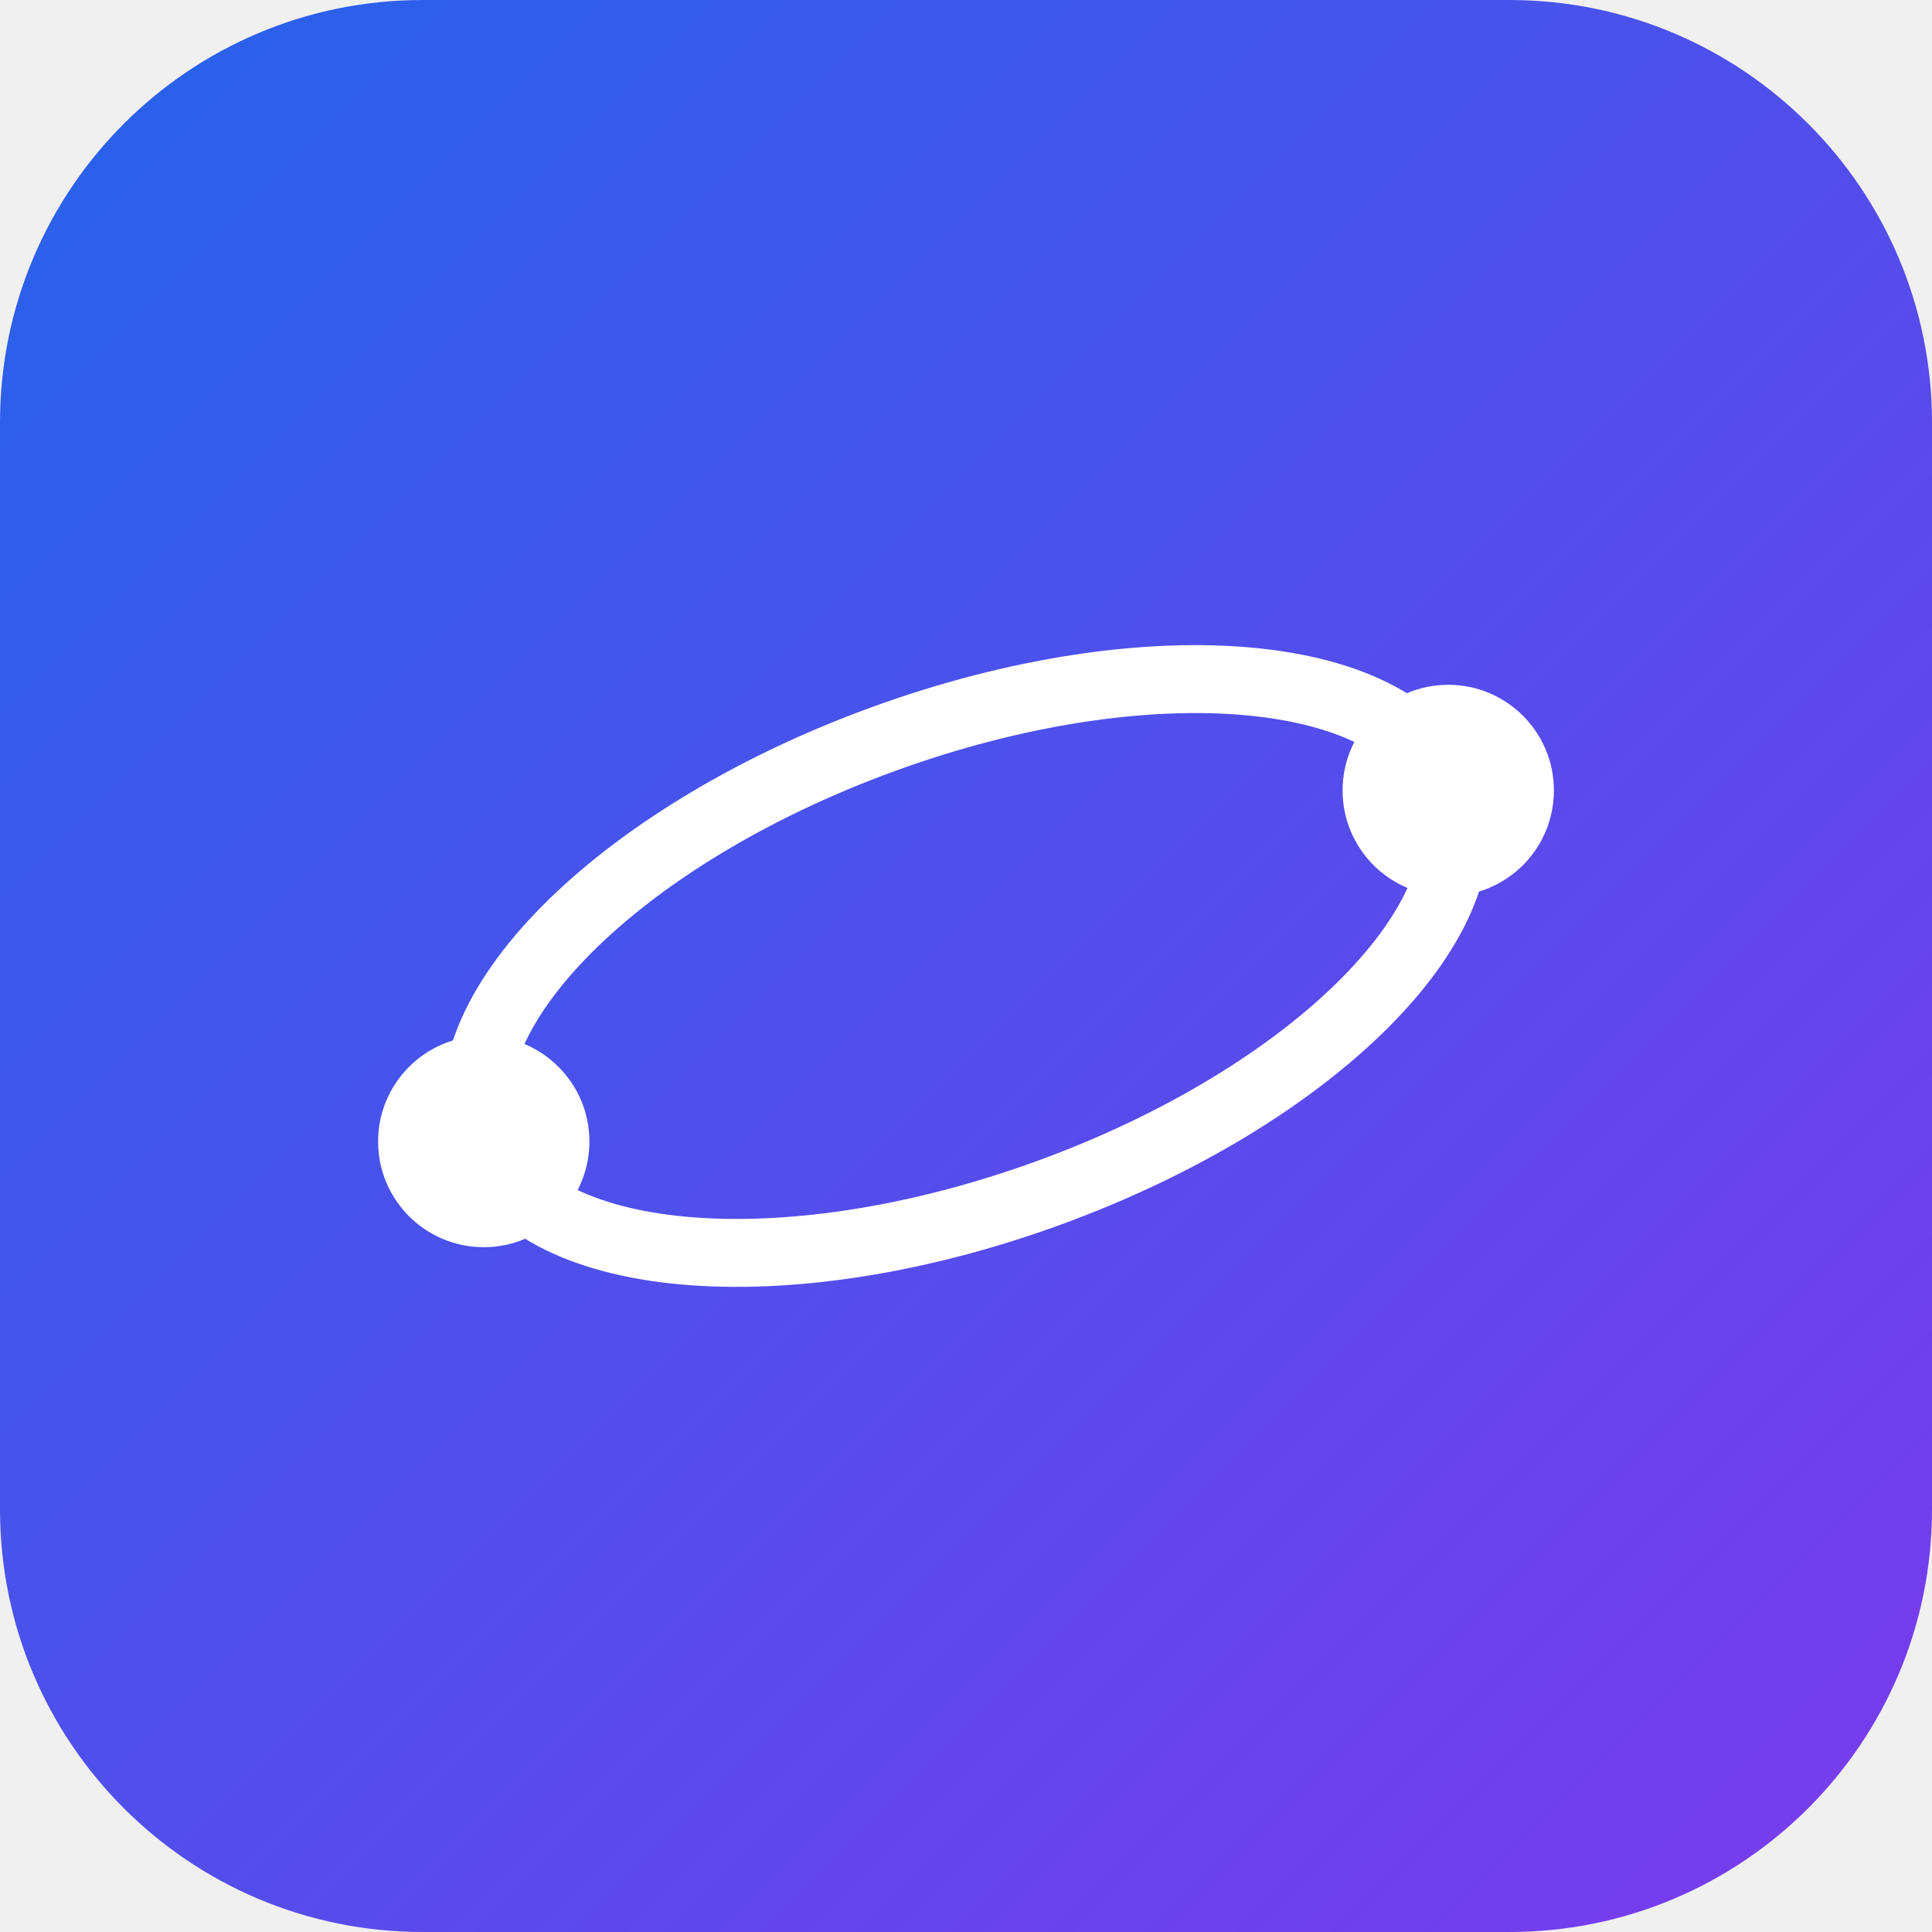
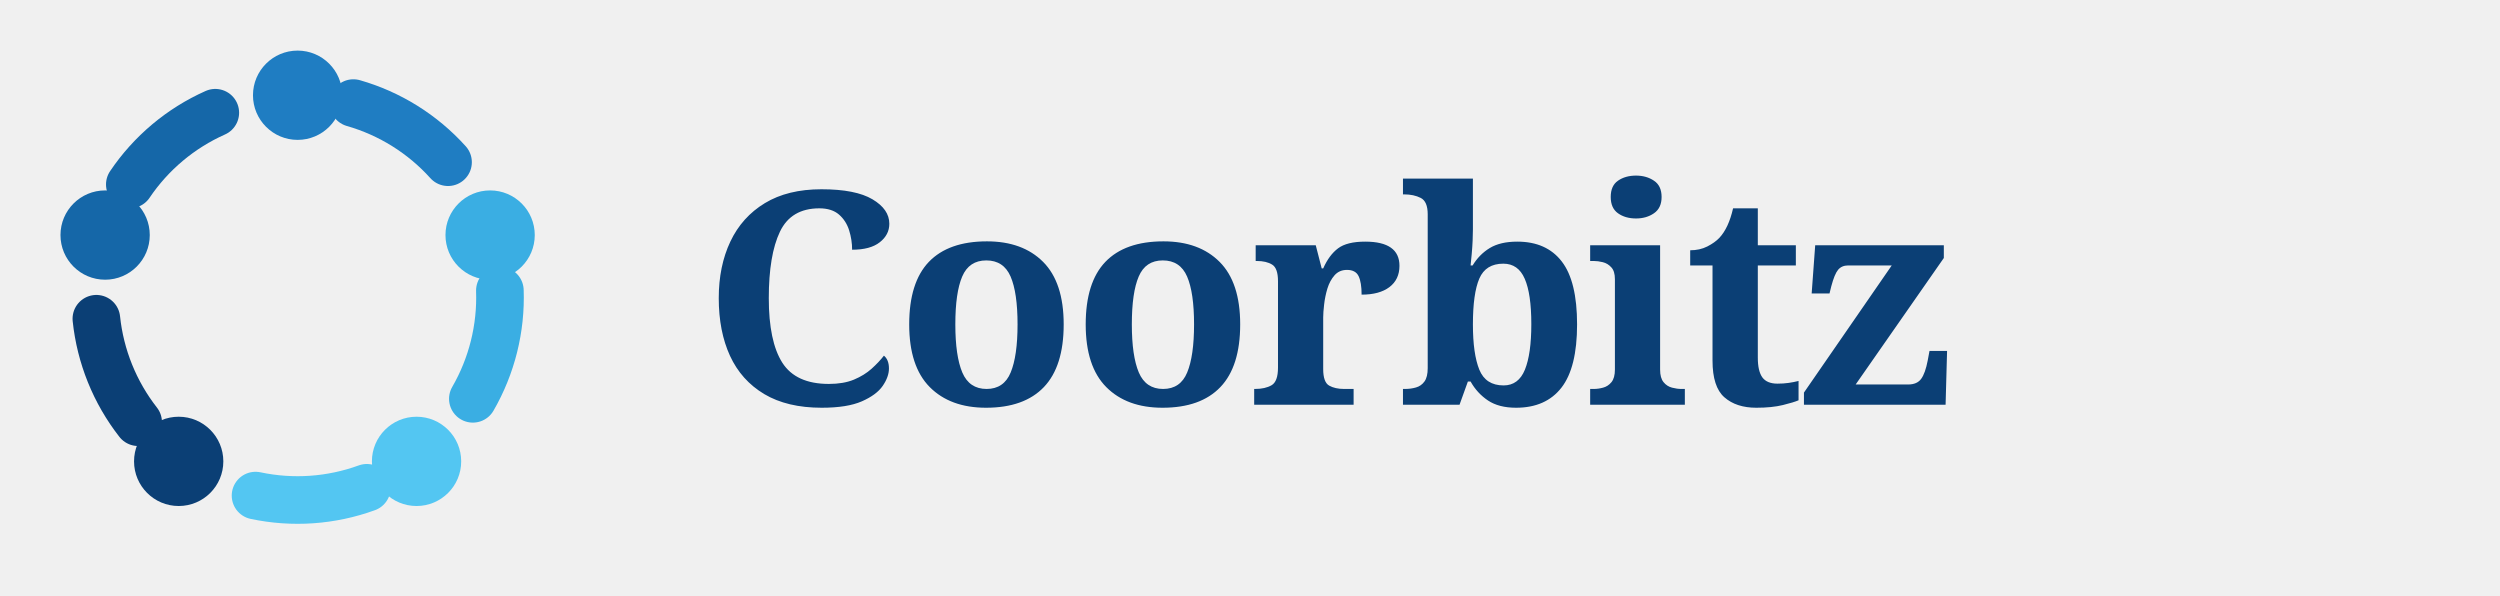
- <svg xmlns="http://www.w3.org/2000/svg" width="256" height="256" viewBox="0 0 256 256">
-   <defs>
-     <linearGradient id="brand" x1="0" y1="0" x2="1" y2="1">
-       <stop offset="0%" stop-color="#2563EB" />
-       <stop offset="100%" stop-color="#7C3AED" />
-     </linearGradient>
-   </defs>
-   <rect width="256" height="256" rx="56" fill="url(#brand)" />
-   <g transform="translate(28,28) scale(2)">
-     <ellipse cx="50" cy="50" rx="34" ry="16" transform="rotate(-20 50 50)" fill="none" stroke="#ffffff" stroke-width="4.5" />
-     <circle cx="81.95" cy="38.37" r="7" fill="#ffffff" />
-     <circle cx="18.05" cy="61.63" r="7" fill="#ffffff" />
+ <svg xmlns="http://www.w3.org/2000/svg" viewBox="0 0 420 100" width="420" height="100" role="img" aria-label="Coorbitz">
+   <g>
+     <circle cx="50" cy="16" r="7.5" fill="#1F7DC2" />
+     <path d="M 59.37 17.32 A 34 34 0 0 1 75.27 27.25" fill="none" stroke="#1F7DC2" stroke-width="8" stroke-linecap="round" />
+     <circle cx="82.34" cy="39.49" r="7.5" fill="#3AAEE3" />
+     <path d="M 83.98 48.81 A 34 34 0 0 1 79.44 67" fill="none" stroke="#3AAEE3" stroke-width="8" stroke-linecap="round" />
+     <circle cx="69.98" cy="77.51" r="7.5" fill="#53C6F2" />
+     <path d="M 61.63 81.95 A 34 34 0 0 1 42.93 83.26" fill="none" stroke="#53C6F2" stroke-width="8" stroke-linecap="round" />
+     <circle cx="30.02" cy="77.51" r="7.5" fill="#0B3F75" />
+     <path d="M 23.21 70.93 A 34 34 0 0 1 16.19 53.55" fill="none" stroke="#0B3F75" stroke-width="8" stroke-linecap="round" />
+     <circle cx="17.66" cy="39.49" r="7.5" fill="#1567A8" />
+     <path d="M 21.81 30.99 A 34 34 0 0 1 36.17 18.94" fill="none" stroke="#1567A8" stroke-width="8" stroke-linecap="round" />
  </g>
+   <text x="118" y="68" font-family="Roboto Slab, Georgia, serif" font-weight="700" font-size="50" letter-spacing="-1" fill="#0B3F75">Coorbitz</text>
</svg>
